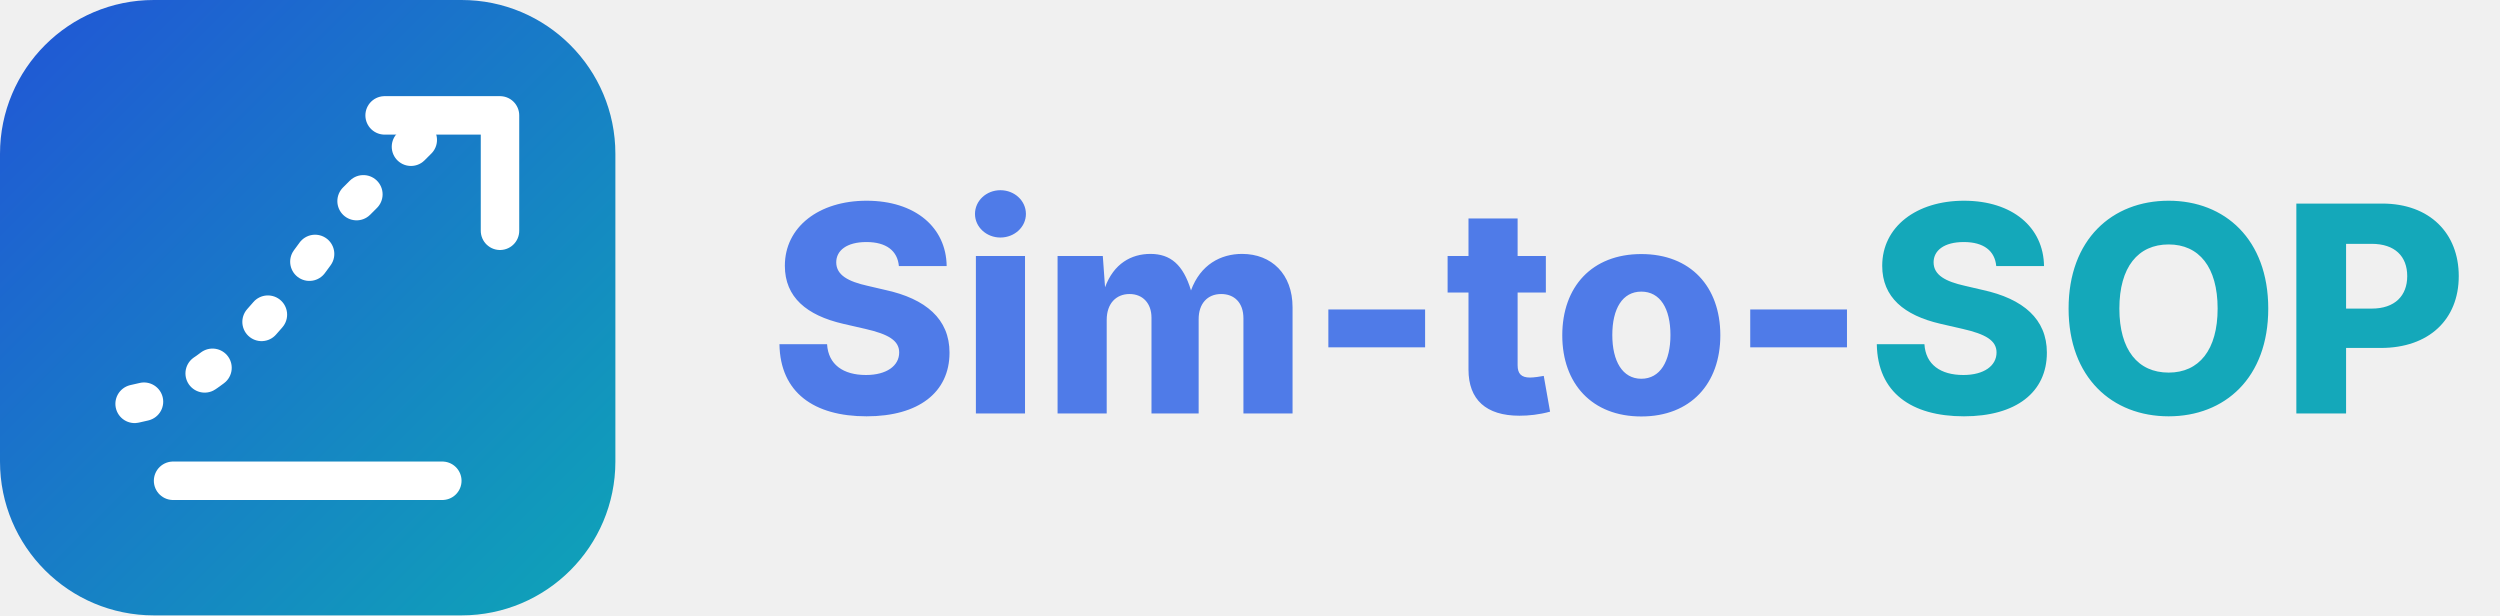
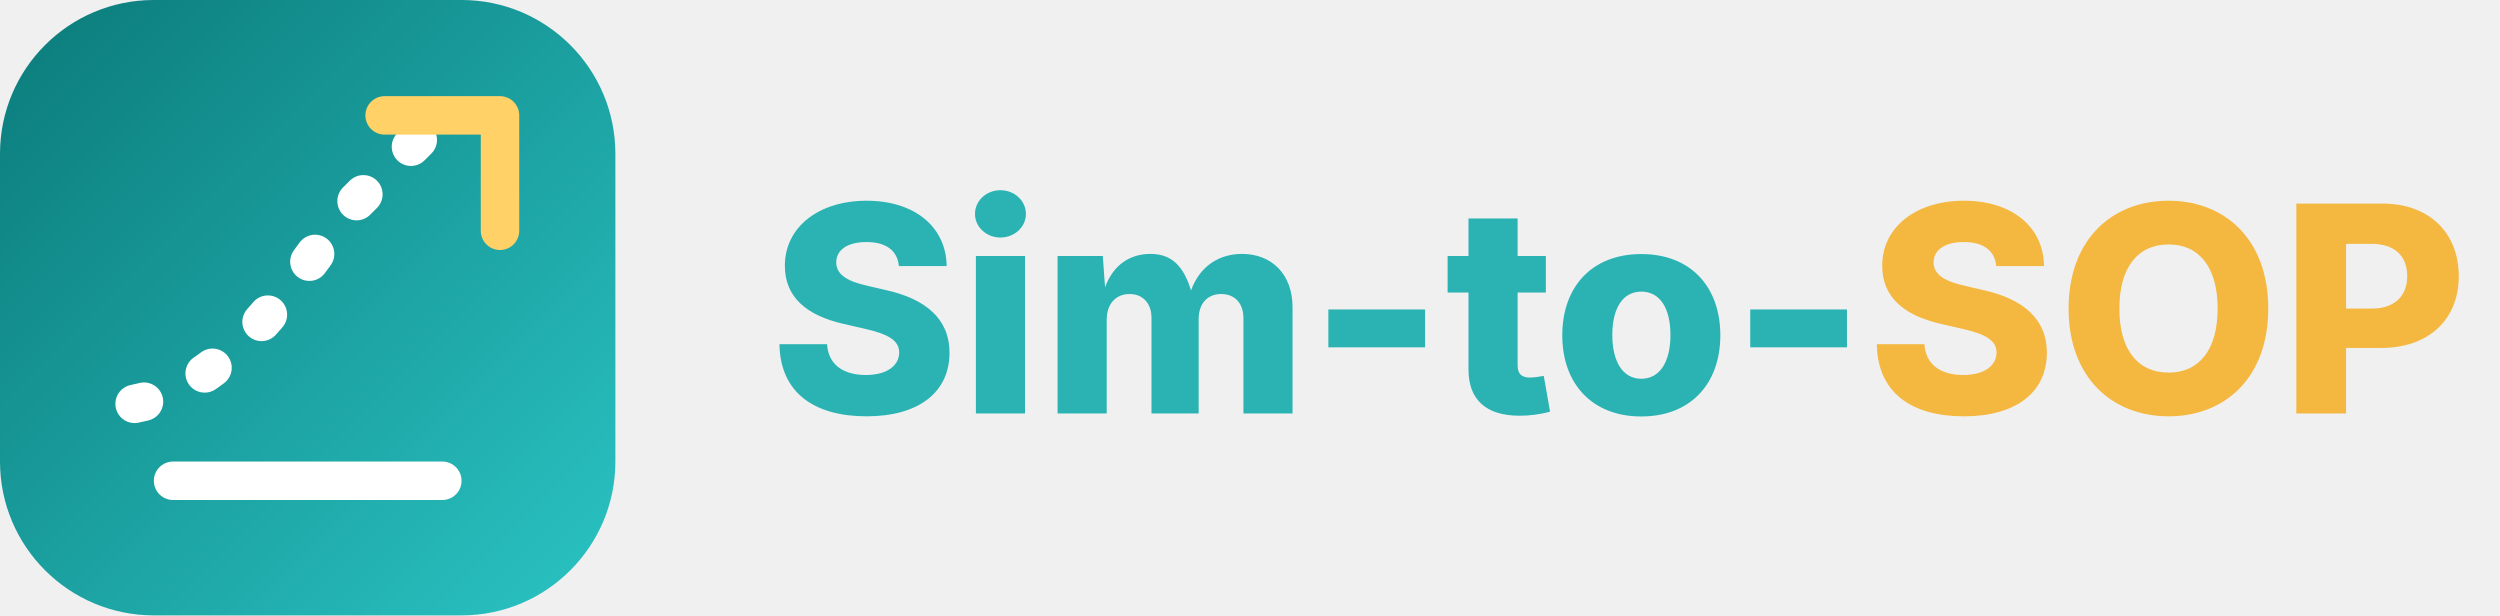
<svg xmlns="http://www.w3.org/2000/svg" viewBox="0 0 260 64">
  <defs>
    <linearGradient id="g" x1="0" y1="0" x2="1" y2="1">
-       <stop offset="0" stop-color="#2155D6" />
-       <stop offset="1" stop-color="#0EA5B7" />
+       <stop offset="0" stop-color="#0B7A7A" />
+       <stop offset="1" stop-color="#2BC4C4" />
    </linearGradient>
  </defs>
  <rect width="64" height="64" rx="16" fill="url(#g)" />
  <path d="M14 42 C24 40 30 30 36 22 L44 14" fill="none" stroke="#fff" stroke-width="4" stroke-linecap="round" stroke-dasharray="1 7" />
-   <path d="M40 12 L52 12 L52 24" fill="none" stroke="#fff" stroke-width="4" stroke-linecap="round" stroke-linejoin="round" />
+   <path d="M40 12 L52 12 L52 24" fill="none" stroke="#FFD166" stroke-width="4" stroke-linecap="round" stroke-linejoin="round" />
  <path d="M18 50 H46" stroke="#fff" stroke-width="4" stroke-linecap="round" />
-   <text x="80" y="43" font-family="Plus Jakarta Sans, Inter, Segoe UI, sans-serif" font-size="30" font-weight="800" fill="#4F7BE8">Sim-to-<tspan fill="#14A8BA">SOP</tspan>
+   <text x="80" y="43" font-family="Plus Jakarta Sans, Inter, Segoe UI, sans-serif" font-size="30" font-weight="800" fill="#2BB3B3">Sim-to-<tspan fill="#F4B740">SOP</tspan>
  </text>
</svg>
